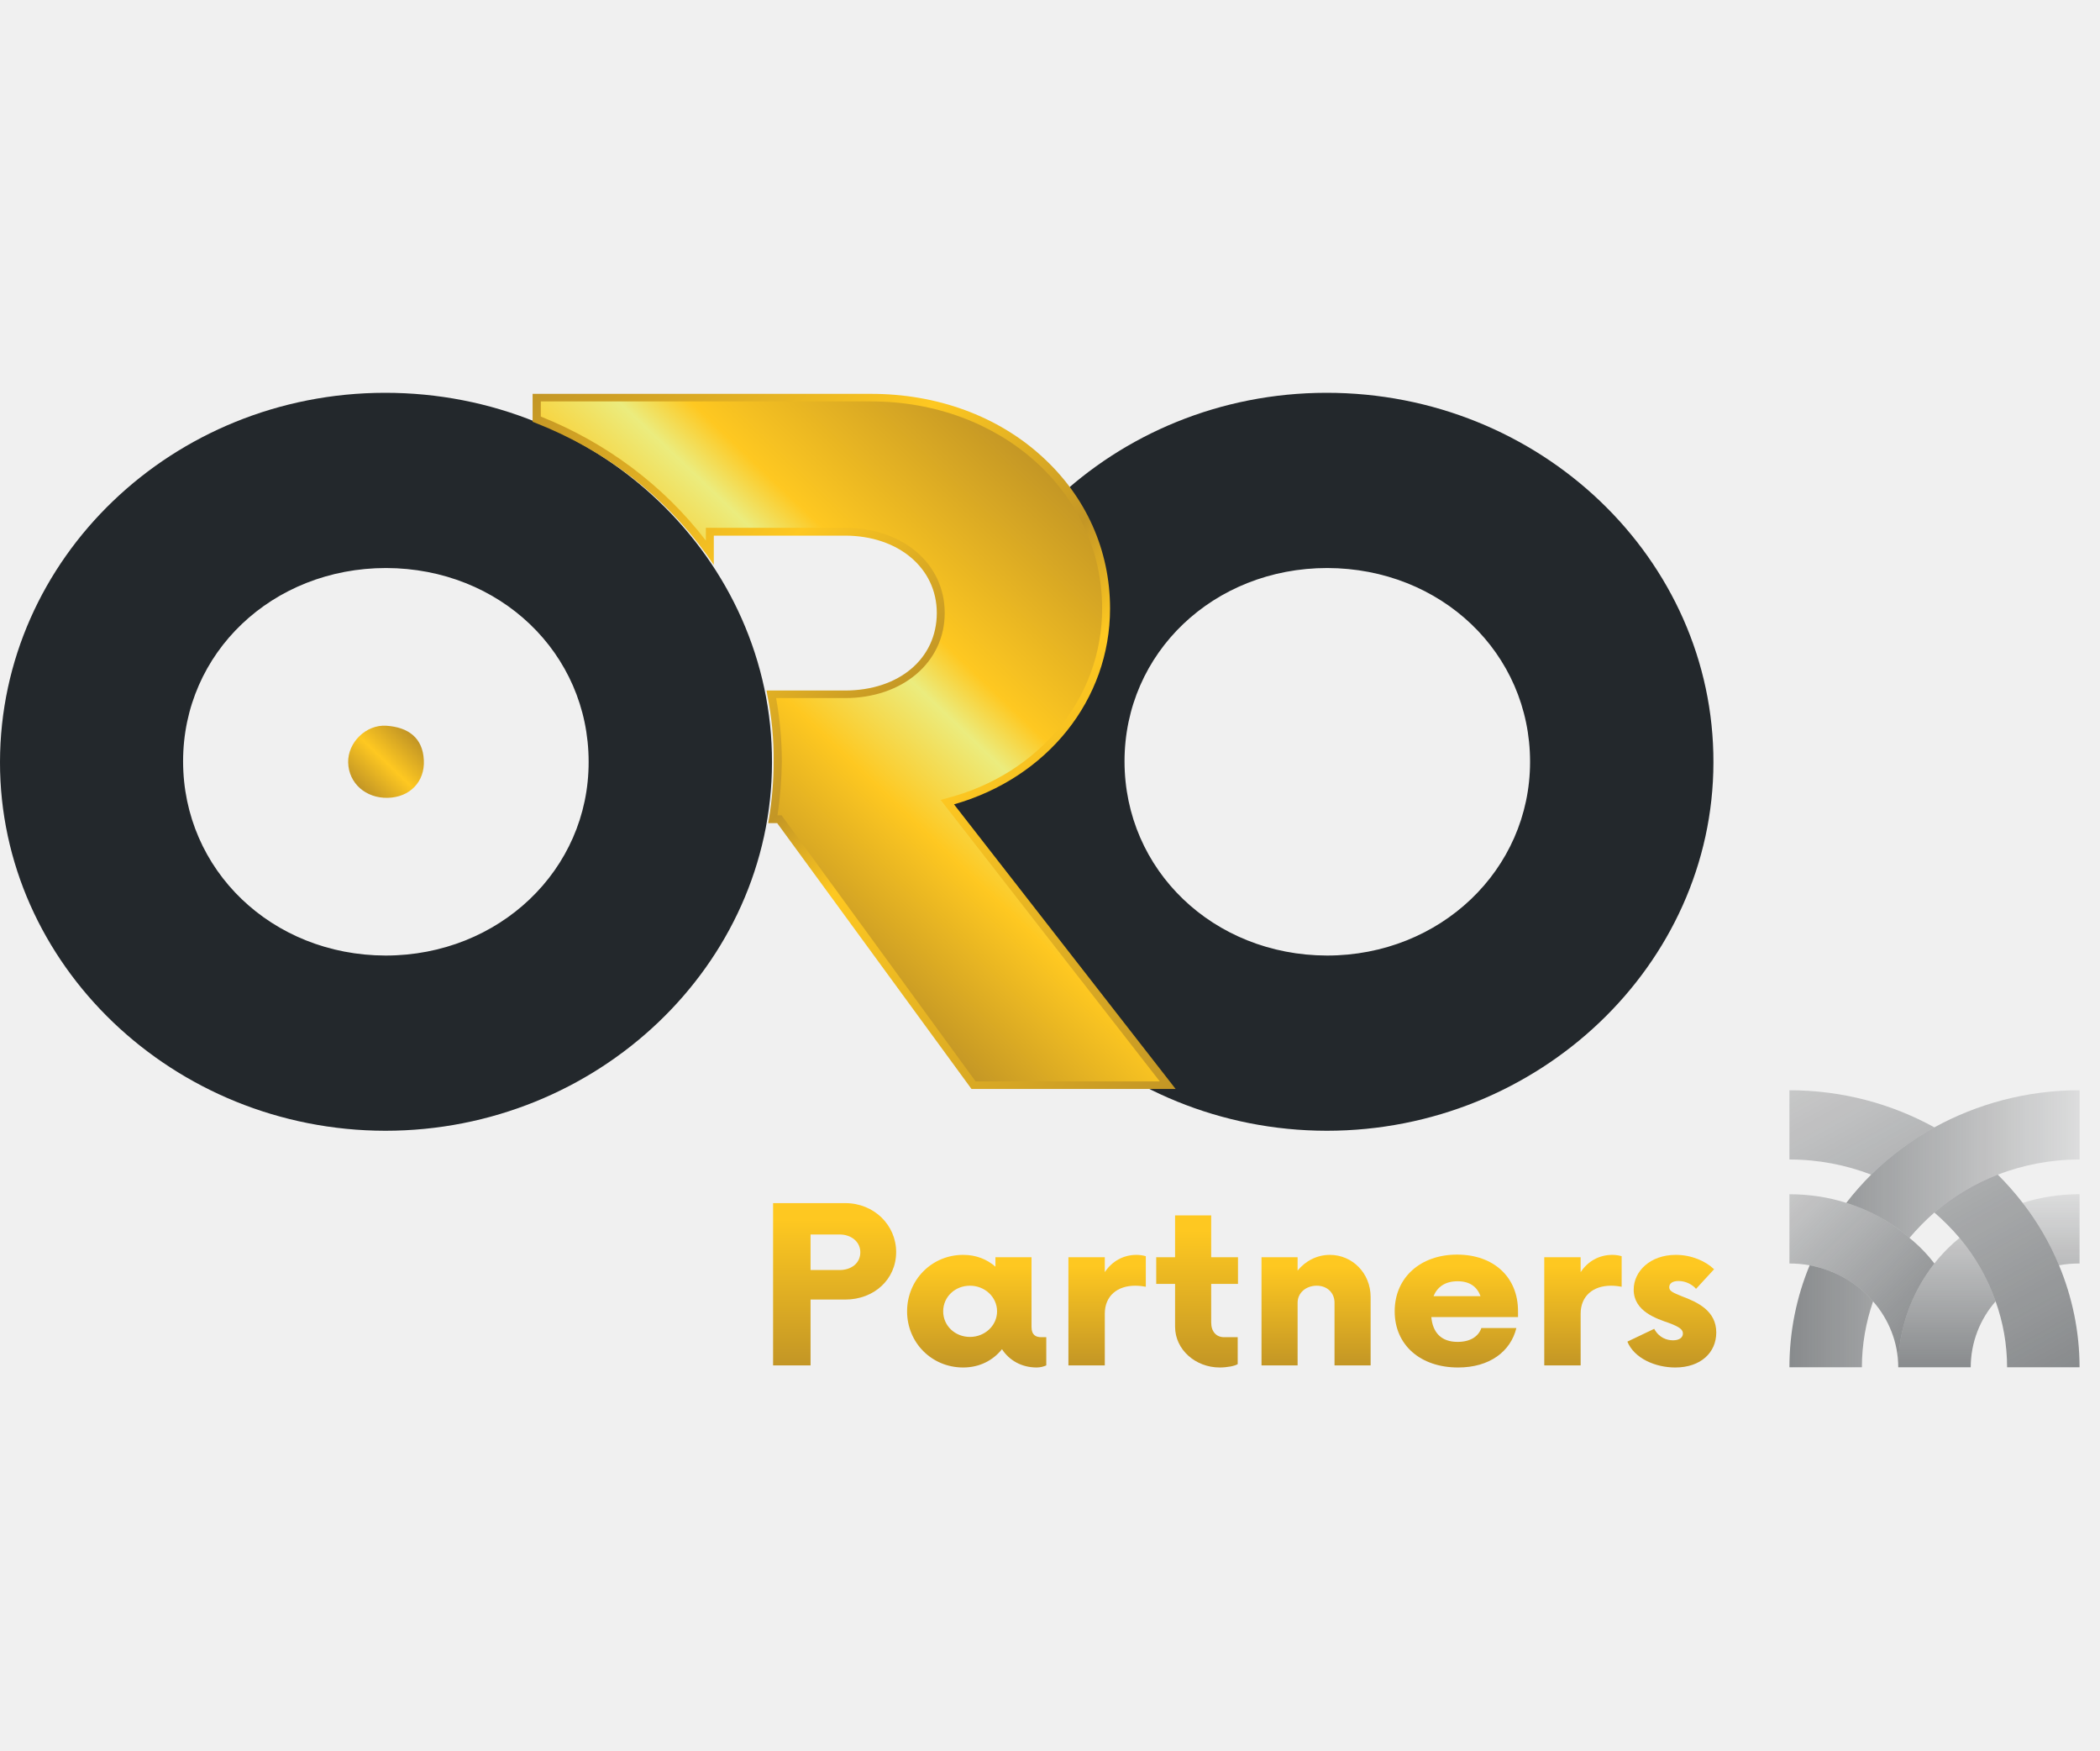
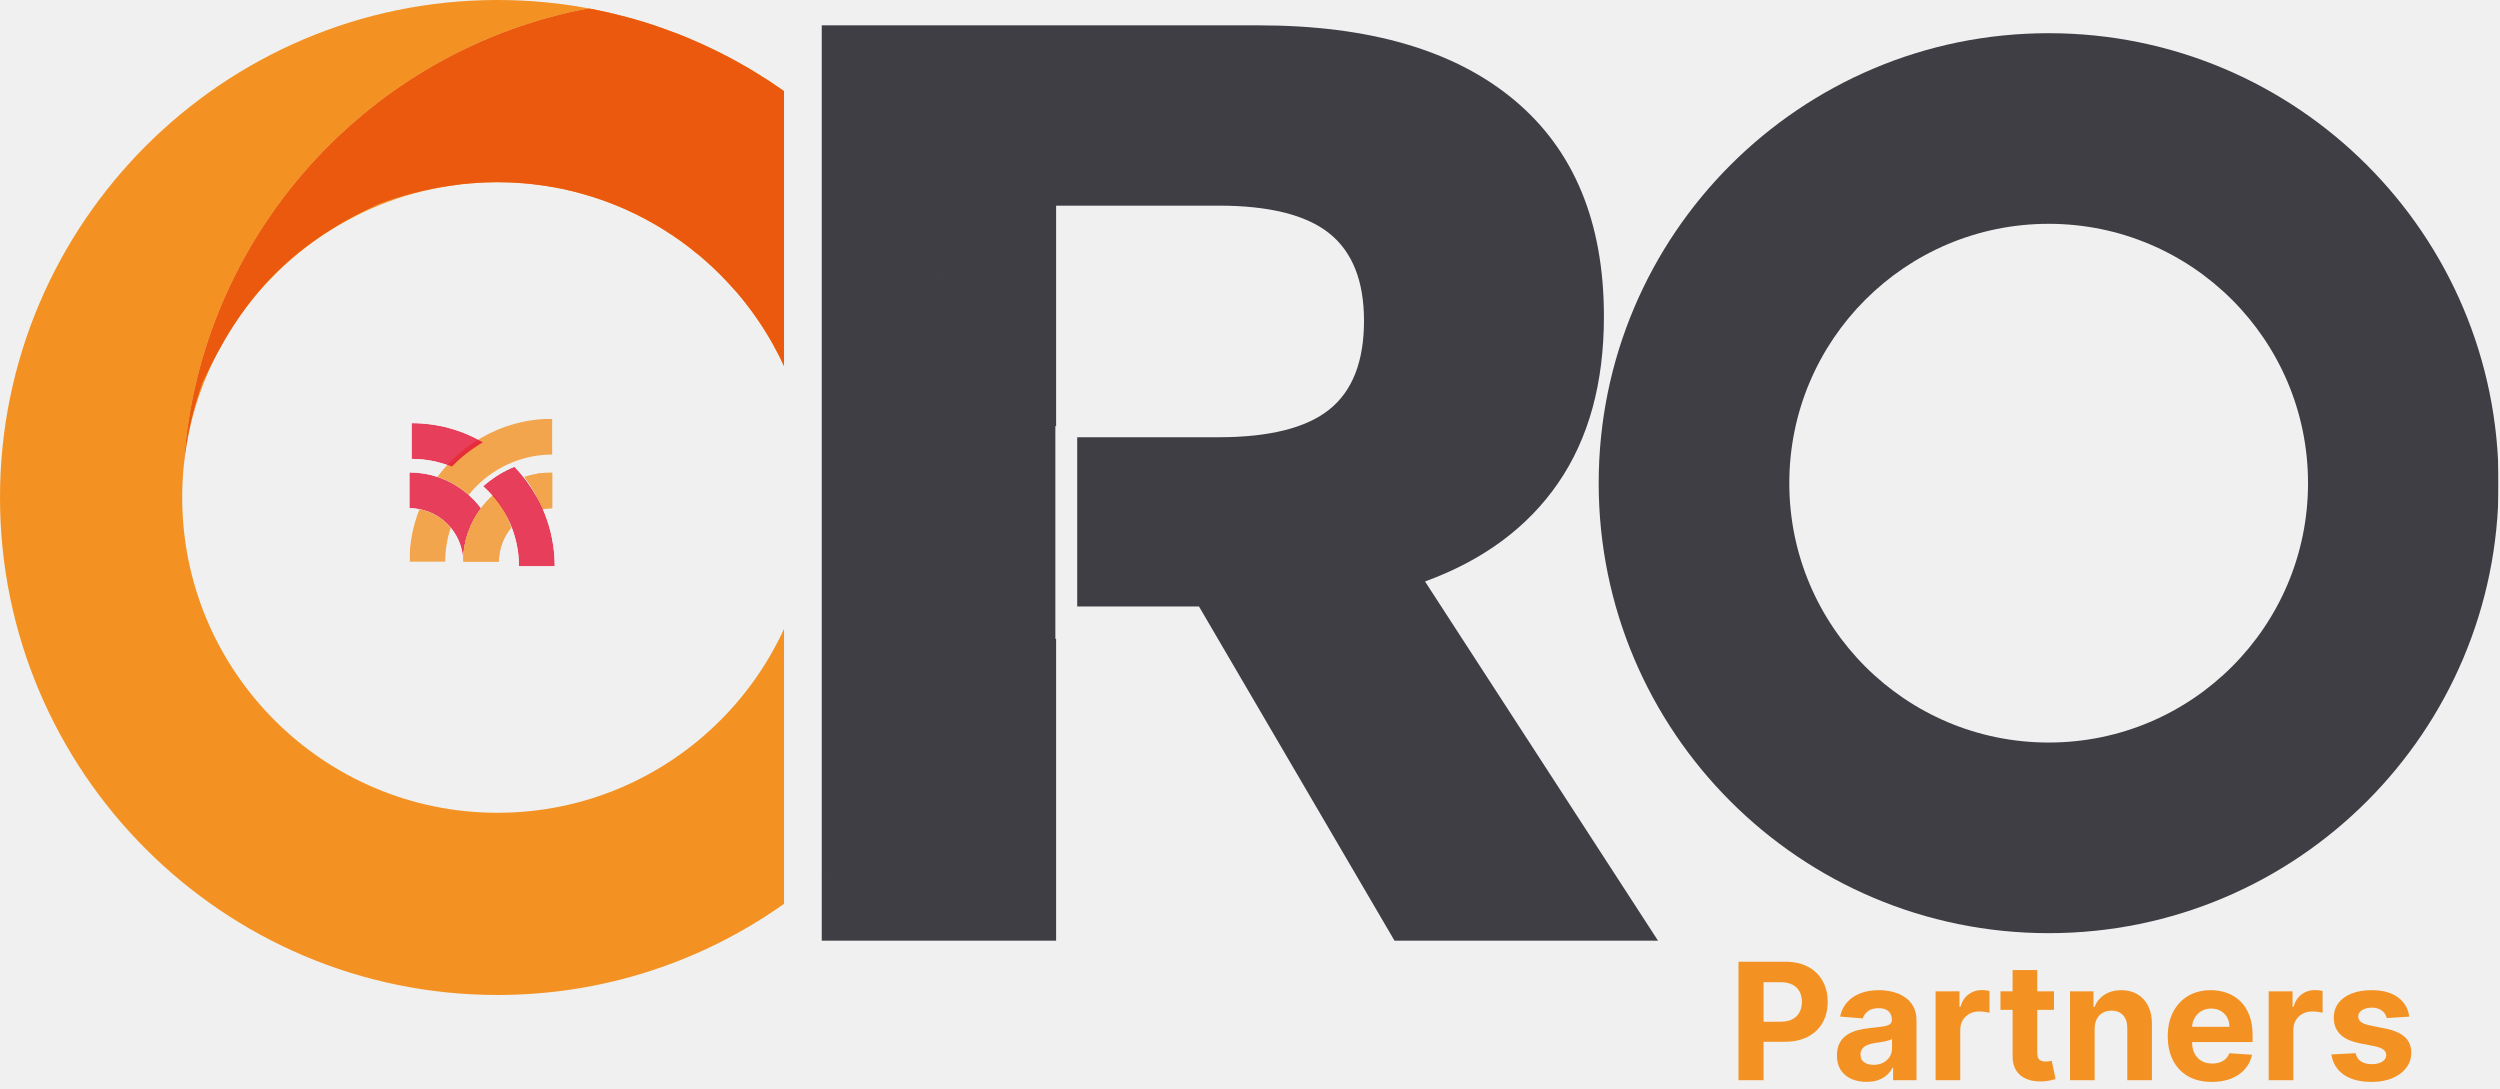
- <svg xmlns="http://www.w3.org/2000/svg" width="96" height="80" viewBox="0 0 96 80" fill="none">
-   <g clip-path="url(#clip0_82_3441)">
-     <path fill-rule="evenodd" clip-rule="evenodd" d="M17.614 51.679C7.92 51.667 -0.012 44.077 1.47349e-05 34.827C0.013 25.518 7.895 17.964 17.59 17.952C27.359 17.94 35.316 25.542 35.291 34.851C35.279 44.1 27.309 51.679 17.614 51.679ZM17.652 25.96C12.443 25.96 8.37 29.839 8.37 34.792C8.37 39.768 12.43 43.659 17.627 43.671C22.811 43.671 26.922 39.756 26.909 34.816C26.909 29.851 22.849 25.972 17.652 25.96Z" fill="#23282C" />
-     <path fill-rule="evenodd" clip-rule="evenodd" d="M60.651 51.679C50.957 51.667 43.024 44.077 43.037 34.827C43.037 25.518 50.919 17.964 60.626 17.952C70.396 17.94 78.353 25.542 78.328 34.851C78.316 44.1 70.333 51.679 60.651 51.679ZM60.676 25.96C55.479 25.96 51.407 29.839 51.407 34.792C51.407 39.768 55.467 43.659 60.664 43.671C65.835 43.671 69.946 39.756 69.946 34.816C69.946 29.851 65.885 25.972 60.676 25.96Z" fill="#23282C" />
-     <path d="M53.381 49.603H44.511L35.629 37.441H35.329C35.479 36.594 35.554 35.711 35.554 34.816C35.554 33.766 35.454 32.739 35.267 31.737H38.627C41.151 31.737 43.012 30.221 43.012 28.013C43.012 25.877 41.151 24.302 38.627 24.302H32.456V25.256C30.507 22.559 27.759 20.423 24.536 19.158V18.168H39.827C46.01 18.168 50.558 22.464 50.558 27.81C50.558 32.107 47.559 35.556 43.312 36.666L53.381 49.603Z" fill="url(#paint0_linear_82_3441)" />
-     <path fill-rule="evenodd" clip-rule="evenodd" d="M53.743 49.769H44.411L35.529 37.62H35.117L35.154 37.417C35.292 36.558 35.367 35.687 35.367 34.816C35.379 33.801 35.279 32.775 35.079 31.772L35.042 31.558H38.627C41.101 31.558 42.825 30.102 42.825 28.013C42.825 25.96 41.063 24.48 38.627 24.48H32.631V25.817L32.306 25.352C30.345 22.642 27.646 20.566 24.473 19.325L24.348 19.277V18H39.826C42.837 18 45.611 19.014 47.634 20.864C49.645 22.69 50.745 25.149 50.745 27.81C50.745 31.975 47.884 35.544 43.612 36.761L53.743 49.769ZM44.599 49.423H53.018L43 36.558L43.262 36.486C47.522 35.388 50.383 31.892 50.383 27.81C50.383 22.499 45.748 18.346 39.826 18.346H24.723V19.038C27.734 20.244 30.332 22.189 32.268 24.707V24.122H38.627C41.263 24.122 43.187 25.757 43.187 28.013C43.187 30.269 41.263 31.904 38.627 31.904H35.479C35.654 32.87 35.741 33.837 35.741 34.816C35.729 35.627 35.666 36.451 35.541 37.262H35.729L44.599 49.423Z" fill="url(#paint1_linear_82_3441)" />
-     <path d="M17.727 36.463C16.715 36.486 15.941 35.794 15.916 34.852C15.891 33.944 16.728 33.097 17.677 33.169C18.651 33.24 19.326 33.706 19.376 34.744C19.426 35.723 18.739 36.439 17.727 36.463Z" fill="url(#paint2_linear_82_3441)" />
-     <path fill-rule="evenodd" clip-rule="evenodd" d="M40.967 57.22C40.967 58.474 39.954 59.393 38.642 59.393H37.054V62.403H35.341V54.986H38.642C39.954 54.986 40.967 55.99 40.967 57.22ZM39.329 57.232C39.329 56.754 38.917 56.419 38.379 56.419H37.054V58.044H38.379C38.917 58.044 39.329 57.733 39.329 57.232Z" fill="url(#paint3_linear_82_3441)" />
-     <path fill-rule="evenodd" clip-rule="evenodd" d="M47.83 61.113V62.403C47.717 62.451 47.567 62.498 47.392 62.498C46.692 62.498 46.13 62.164 45.805 61.662C45.392 62.176 44.78 62.498 44.03 62.498C42.592 62.498 41.467 61.364 41.467 59.931C41.467 58.498 42.592 57.351 44.03 57.351C44.63 57.351 45.117 57.554 45.505 57.889V57.459H47.155V60.635C47.155 61.041 47.38 61.113 47.605 61.113H47.83ZM45.58 59.931C45.58 59.274 45.017 58.76 44.342 58.76C43.654 58.76 43.117 59.274 43.117 59.931C43.117 60.588 43.654 61.101 44.342 61.101C45.017 61.101 45.58 60.588 45.58 59.931Z" fill="url(#paint4_linear_82_3441)" />
-     <path d="M52.38 57.411V58.808C52.255 58.784 52.092 58.76 51.893 58.76C51.08 58.76 50.505 59.226 50.505 60.038V62.403H48.842V57.459H50.505V58.139C50.83 57.65 51.343 57.351 51.955 57.351C52.105 57.351 52.255 57.375 52.38 57.411Z" fill="url(#paint5_linear_82_3441)" />
-     <path d="M55.369 58.677V60.444C55.369 60.862 55.606 61.113 55.956 61.113H56.581V62.343C56.456 62.427 56.106 62.498 55.757 62.498C54.656 62.498 53.718 61.686 53.718 60.636V58.677H52.856V57.459H53.718V55.548H55.369V57.459H56.594V58.677H55.369Z" fill="url(#paint6_linear_82_3441)" />
-     <path d="M62.657 59.274V62.403H61.007V59.537C61.007 59.083 60.669 58.76 60.194 58.76C59.706 58.76 59.319 59.083 59.319 59.537V62.403H57.669V57.459H59.319V58.068C59.682 57.626 60.206 57.351 60.794 57.351C61.819 57.351 62.657 58.187 62.657 59.274Z" fill="url(#paint7_linear_82_3441)" />
-     <path fill-rule="evenodd" clip-rule="evenodd" d="M69.395 60.193H65.432C65.495 60.898 65.882 61.328 66.632 61.328C67.207 61.328 67.582 61.089 67.72 60.695H69.32C69.057 61.77 68.095 62.498 66.657 62.498C64.932 62.498 63.757 61.471 63.757 59.931C63.757 58.378 64.945 57.339 66.607 57.339C68.283 57.339 69.395 58.366 69.395 59.919V60.193ZM65.532 59.238H67.682C67.52 58.808 67.195 58.557 66.632 58.557C66.057 58.557 65.707 58.82 65.532 59.238Z" fill="url(#paint8_linear_82_3441)" />
-     <path d="M74.133 57.411V58.808C74.008 58.784 73.845 58.76 73.645 58.76C72.833 58.76 72.258 59.226 72.258 60.038V62.403H70.595V57.459H72.258V58.139C72.582 57.65 73.095 57.351 73.708 57.351C73.858 57.351 74.008 57.375 74.133 57.411Z" fill="url(#paint9_linear_82_3441)" />
-     <path d="M74.395 61.316L75.621 60.731C75.846 61.149 76.208 61.256 76.483 61.256C76.758 61.256 76.933 61.137 76.933 60.946C76.933 60.767 76.783 60.647 76.308 60.468C75.72 60.265 74.683 59.931 74.683 58.94C74.683 58.103 75.433 57.351 76.608 57.351C77.333 57.351 77.97 57.638 78.358 58.008L77.533 58.904C77.371 58.713 77.071 58.545 76.733 58.545C76.445 58.545 76.308 58.665 76.308 58.832C76.308 59.011 76.496 59.083 76.871 59.238C77.608 59.513 78.458 59.907 78.458 60.898C78.458 61.818 77.746 62.498 76.583 62.498C75.67 62.498 74.708 62.08 74.395 61.316Z" fill="url(#paint10_linear_82_3441)" />
-     <g style="mix-blend-mode:multiply">
-       <path fill-rule="evenodd" clip-rule="evenodd" d="M85.627 59.477C85.302 60.42 85.115 61.435 85.115 62.498H81.802C81.802 60.85 82.127 59.274 82.727 57.829C83.889 58.044 84.915 58.641 85.627 59.477ZM88.428 51.523C87.365 52.12 86.39 52.849 85.54 53.685C85.131 54.091 84.752 54.521 84.402 54.974C85.478 55.309 86.465 55.858 87.29 56.575C87.64 56.161 88.019 55.775 88.428 55.416C89.278 54.688 90.253 54.103 91.328 53.685C92.478 53.243 93.741 52.992 95.066 52.992V49.827C92.653 49.827 90.39 50.448 88.428 51.523Z" fill="url(#paint11_linear_82_3441)" />
-       <path d="M88.428 57.745C87.39 59.071 86.778 60.719 86.778 62.498C86.778 61.352 86.34 60.289 85.627 59.477C84.915 58.641 83.889 58.044 82.727 57.828C82.427 57.773 82.118 57.745 81.802 57.745V54.58C82.702 54.58 83.577 54.712 84.402 54.974C85.478 55.309 86.465 55.858 87.29 56.575C87.715 56.921 88.102 57.315 88.428 57.745Z" fill="url(#paint12_linear_82_3441)" />
-       <path fill-rule="evenodd" clip-rule="evenodd" d="M95.066 54.58V57.745C94.741 57.745 94.428 57.769 94.128 57.828C93.703 56.801 93.141 55.846 92.465 54.974C93.29 54.712 94.165 54.58 95.066 54.58ZM89.578 56.575C89.153 56.921 88.765 57.315 88.427 57.745C87.39 59.071 86.777 60.719 86.777 62.498H90.09C90.09 61.352 90.515 60.289 91.228 59.477C90.853 58.402 90.29 57.422 89.578 56.575Z" fill="url(#paint13_linear_82_3441)" />
-       <path fill-rule="evenodd" clip-rule="evenodd" d="M95.066 62.498H91.753C91.753 61.435 91.566 60.42 91.228 59.477C90.853 58.402 90.29 57.423 89.578 56.575C89.228 56.161 88.844 55.775 88.428 55.416C89.278 54.688 90.253 54.103 91.328 53.685C91.736 54.091 92.115 54.521 92.465 54.974C93.141 55.846 93.703 56.802 94.128 57.829C94.728 59.274 95.066 60.85 95.066 62.498ZM88.428 51.523C87.365 52.12 86.39 52.849 85.54 53.685C84.389 53.243 83.127 52.992 81.802 52.992V49.827C84.215 49.827 86.478 50.448 88.428 51.523Z" fill="url(#paint14_linear_82_3441)" />
+ <svg xmlns="http://www.w3.org/2000/svg" width="1525" height="664" viewBox="0 0 1525 664" fill="none">
+   <g clip-path="url(#clip0_723_2780)">
+     <mask id="mask0_723_2780" style="mask-type:luminance" maskUnits="userSpaceOnUse" x="-518" y="-373" width="2561" height="1441">
+       <path d="M-517.122 -372.559H2042.88V1067.44H-517.122V-372.559Z" fill="white" />
+     </mask>
+     <g mask="url(#mask0_723_2780)">
+       <path d="M1249.69 452.949C1162.31 452.949 1091.47 382.116 1091.47 294.737C1091.47 207.359 1162.31 136.525 1249.69 136.525C1337.06 136.525 1407.9 207.359 1407.9 294.737C1407.9 382.116 1337.06 452.949 1249.69 452.949ZM1249.69 20.248C1098.09 20.248 975.197 143.141 975.197 294.737C975.197 446.335 1098.09 569.227 1249.69 569.227C1401.28 569.227 1524.17 446.335 1524.17 294.737C1524.17 143.141 1401.28 20.248 1249.69 20.248Z" fill="#3E3E44" />
+     </g>
+     <path d="M1060.49 658.91V586.649H1089C1094.48 586.649 1099.15 587.695 1103 589.789C1106.86 591.859 1109.8 594.74 1111.83 598.433C1113.87 602.103 1114.9 606.337 1114.9 611.136C1114.9 615.934 1113.86 620.168 1111.79 623.838C1109.72 627.507 1106.72 630.365 1102.79 632.412C1098.89 634.458 1094.16 635.482 1088.61 635.482H1070.44V623.238H1086.14C1089.08 623.238 1091.5 622.732 1093.41 621.721C1095.34 620.686 1096.77 619.263 1097.71 617.451C1098.68 615.617 1099.16 613.511 1099.16 611.136C1099.16 608.736 1098.68 606.643 1097.71 604.855C1096.77 603.044 1095.34 601.644 1093.41 600.656C1091.48 599.645 1089.03 599.139 1086.07 599.139H1075.77V658.91H1060.49ZM1138.54 659.933C1135.08 659.933 1132 659.334 1129.29 658.134C1126.59 656.911 1124.45 655.111 1122.87 652.735C1121.32 650.336 1120.54 647.349 1120.54 643.773C1120.54 640.762 1121.09 638.234 1122.2 636.187C1123.3 634.141 1124.81 632.494 1126.72 631.248C1128.62 630.001 1130.79 629.06 1133.21 628.425C1135.65 627.79 1138.22 627.343 1140.9 627.084C1144.05 626.755 1146.59 626.449 1148.52 626.167C1150.45 625.861 1151.85 625.414 1152.72 624.826C1153.59 624.238 1154.03 623.367 1154.03 622.215V622.003C1154.03 619.768 1153.32 618.04 1151.91 616.816C1150.52 615.593 1148.54 614.982 1145.98 614.982C1143.28 614.982 1141.12 615.581 1139.52 616.781C1137.92 617.957 1136.87 619.439 1136.35 621.227L1122.45 620.098C1123.15 616.805 1124.54 613.958 1126.61 611.559C1128.68 609.136 1131.35 607.278 1134.62 605.984C1137.91 604.667 1141.72 604.008 1146.05 604.008C1149.06 604.008 1151.94 604.361 1154.7 605.067C1157.47 605.772 1159.93 606.866 1162.07 608.348C1164.23 609.83 1165.94 611.735 1167.19 614.064C1168.43 616.369 1169.06 619.133 1169.06 622.356V658.91H1154.8V651.395H1154.38C1153.51 653.088 1152.34 654.582 1150.89 655.876C1149.43 657.146 1147.67 658.146 1145.63 658.875C1143.58 659.581 1141.22 659.933 1138.54 659.933ZM1142.84 649.56C1145.05 649.56 1147 649.125 1148.7 648.254C1150.39 647.361 1151.72 646.161 1152.68 644.655C1153.65 643.15 1154.13 641.445 1154.13 639.539V633.788C1153.66 634.094 1153.01 634.376 1152.19 634.635C1151.39 634.87 1150.49 635.093 1149.47 635.305C1148.46 635.493 1147.45 635.67 1146.44 635.834C1145.43 635.976 1144.51 636.105 1143.69 636.223C1141.92 636.481 1140.38 636.893 1139.07 637.457C1137.75 638.022 1136.72 638.787 1136 639.751C1135.27 640.692 1134.9 641.868 1134.9 643.279C1134.9 645.326 1135.64 646.89 1137.12 647.972C1138.63 649.031 1140.54 649.56 1142.84 649.56ZM1180.72 658.91V604.714H1195.29V614.17H1195.85C1196.84 610.806 1198.5 608.266 1200.83 606.549C1203.16 604.808 1205.84 603.938 1208.87 603.938C1209.63 603.938 1210.44 603.985 1211.31 604.079C1212.18 604.173 1212.94 604.302 1213.6 604.467V617.804C1212.9 617.593 1211.92 617.404 1210.67 617.24C1209.43 617.075 1208.29 616.993 1207.25 616.993C1205.04 616.993 1203.06 617.475 1201.32 618.439C1199.61 619.38 1198.24 620.698 1197.23 622.391C1196.24 624.085 1195.75 626.037 1195.75 628.248V658.91H1180.72ZM1252.92 604.714V616.005H1220.28V604.714H1252.92ZM1227.69 591.729H1242.72V642.256C1242.72 643.644 1242.93 644.726 1243.36 645.502C1243.78 646.255 1244.37 646.784 1245.12 647.09C1245.9 647.396 1246.79 647.549 1247.8 647.549C1248.51 647.549 1249.21 647.49 1249.92 647.372C1250.62 647.231 1251.17 647.125 1251.54 647.055L1253.91 658.24C1253.15 658.475 1252.09 658.745 1250.73 659.051C1249.37 659.381 1247.71 659.581 1245.76 659.651C1242.13 659.792 1238.96 659.31 1236.23 658.204C1233.52 657.099 1231.42 655.382 1229.91 653.053C1228.41 650.724 1227.67 647.784 1227.69 644.232V591.729ZM1277.74 627.578V658.91H1262.71V604.714H1277.03V614.276H1277.67C1278.87 611.124 1280.88 608.63 1283.7 606.796C1286.53 604.937 1289.95 604.008 1293.97 604.008C1297.73 604.008 1301.02 604.832 1303.81 606.478C1306.61 608.125 1308.79 610.477 1310.34 613.535C1311.89 616.569 1312.67 620.192 1312.67 624.402V658.91H1297.64V627.084C1297.66 623.767 1296.82 621.18 1295.1 619.322C1293.38 617.44 1291.02 616.499 1288.01 616.499C1285.98 616.499 1284.2 616.934 1282.64 617.804C1281.12 618.675 1279.92 619.945 1279.05 621.615C1278.2 623.262 1277.76 625.249 1277.74 627.578ZM1349.22 659.969C1343.64 659.969 1338.84 658.84 1334.82 656.581C1330.82 654.3 1327.74 651.077 1325.58 646.914C1323.41 642.727 1322.33 637.775 1322.33 632.059C1322.33 626.484 1323.41 621.591 1325.58 617.381C1327.74 613.17 1330.79 609.889 1334.71 607.537C1338.67 605.184 1343.3 604.008 1348.62 604.008C1352.19 604.008 1355.52 604.585 1358.6 605.737C1361.71 606.866 1364.41 608.572 1366.72 610.853C1369.05 613.135 1370.86 616.005 1372.15 619.463C1373.44 622.897 1374.09 626.919 1374.09 631.53V635.658H1328.33V626.343H1359.94C1359.94 624.179 1359.47 622.262 1358.53 620.592C1357.59 618.922 1356.29 617.616 1354.61 616.675C1352.97 615.711 1351.05 615.229 1348.86 615.229C1346.58 615.229 1344.56 615.758 1342.79 616.816C1341.05 617.851 1339.69 619.251 1338.7 621.015C1337.71 622.756 1337.21 624.696 1337.18 626.837V635.693C1337.18 638.375 1337.68 640.692 1338.67 642.644C1339.68 644.597 1341.1 646.102 1342.94 647.161C1344.77 648.219 1346.95 648.748 1349.46 648.748C1351.13 648.748 1352.66 648.513 1354.05 648.043C1355.44 647.572 1356.63 646.867 1357.61 645.926C1358.6 644.985 1359.35 643.832 1359.87 642.468L1373.77 643.385C1373.07 646.725 1371.62 649.642 1369.43 652.136C1367.27 654.606 1364.47 656.534 1361.04 657.922C1357.63 659.287 1353.69 659.969 1349.22 659.969ZM1383.9 658.91V604.714H1398.47V614.17H1399.04C1400.03 610.806 1401.68 608.266 1404.01 606.549C1406.34 604.808 1409.02 603.938 1412.06 603.938C1412.81 603.938 1413.62 603.985 1414.49 604.079C1415.36 604.173 1416.13 604.302 1416.79 604.467V617.804C1416.08 617.593 1415.1 617.404 1413.86 617.24C1412.61 617.075 1411.47 616.993 1410.43 616.993C1408.22 616.993 1406.25 617.475 1404.51 618.439C1402.79 619.38 1401.43 620.698 1400.41 622.391C1399.43 624.085 1398.93 626.037 1398.93 628.248V658.91H1383.9ZM1469.65 620.168L1455.89 621.015C1455.65 619.839 1455.15 618.78 1454.37 617.84C1453.6 616.875 1452.57 616.111 1451.3 615.546C1450.06 614.958 1448.56 614.664 1446.82 614.664C1444.49 614.664 1442.53 615.158 1440.93 616.146C1439.33 617.11 1438.53 618.404 1438.53 620.027C1438.53 621.321 1439.05 622.415 1440.08 623.309C1441.12 624.202 1442.89 624.92 1445.41 625.461L1455.22 627.437C1460.49 628.519 1464.42 630.26 1467 632.659C1469.59 635.058 1470.88 638.21 1470.88 642.115C1470.88 645.667 1469.84 648.784 1467.74 651.465C1465.67 654.147 1462.83 656.24 1459.21 657.746C1455.61 659.228 1451.45 659.969 1446.75 659.969C1439.58 659.969 1433.86 658.475 1429.6 655.488C1425.37 652.477 1422.89 648.384 1422.16 643.209L1436.94 642.433C1437.39 644.62 1438.47 646.29 1440.19 647.443C1441.9 648.572 1444.1 649.136 1446.79 649.136C1449.42 649.136 1451.54 648.631 1453.14 647.619C1454.76 646.584 1455.58 645.255 1455.61 643.632C1455.58 642.268 1455.01 641.151 1453.88 640.28C1452.75 639.386 1451.01 638.704 1448.66 638.234L1439.27 636.364C1433.98 635.305 1430.04 633.47 1427.45 630.859C1424.89 628.248 1423.6 624.92 1423.6 620.874C1423.6 617.393 1424.54 614.394 1426.43 611.877C1428.33 609.36 1431 607.419 1434.44 606.055C1437.89 604.69 1441.94 604.008 1446.57 604.008C1453.42 604.008 1458.81 605.455 1462.73 608.348C1466.69 611.241 1468.99 615.182 1469.65 620.168Z" fill="#F39223" />
+     <mask id="mask1_723_2780" style="mask-type:luminance" maskUnits="userSpaceOnUse" x="-518" y="-373" width="2561" height="1441">
+       <path d="M-517.122 -372.559H2042.88V1067.44H-517.122V-372.559Z" fill="white" />
+     </mask>
+     <g mask="url(#mask1_723_2780)">
+       <path d="M605.639 276.182C605.501 274.738 605.362 273.293 605.223 271.849C605.417 273.71 605.611 275.571 605.75 277.459C605.695 277.043 605.667 276.598 605.639 276.182ZM574.554 167.283C574.303 166.783 574.054 166.311 573.831 165.811C574.777 167.645 575.721 169.506 576.61 171.395C575.915 170.034 575.249 168.645 574.554 167.283ZM502.967 535.313C502.675 534.439 502.326 533.565 502.034 532.69C502.734 534.73 503.491 536.711 504.366 538.635C503.841 537.527 503.374 536.421 502.967 535.313ZM888.593 384.498L869.265 354.699C904.794 341.734 931.865 321.707 950.478 294.635C969.089 267.565 978.393 233.725 978.393 193.118C978.393 135.593 960.207 91.601 923.83 61.146C887.45 30.69 835.426 15.462 767.747 15.462H501.265V573.809H644.233V389.663H643.766V259.885H644.233V125.439H743.214C774.223 125.439 796.786 131.083 810.891 142.359C824.983 153.647 832.042 171.414 832.042 195.655C832.042 220.481 824.983 238.523 810.891 249.799C796.786 261.087 774.223 266.718 743.214 266.718H657.099V369.929H731.369L758.465 416.239L850.651 573.809H1011.39L888.593 384.498Z" fill="#3E3E44" />
+       <path d="M123.499 233.533C122.624 236.04 121.808 238.429 121.051 240.877C120.527 242.451 120.059 243.967 119.652 245.481C119.593 245.597 119.536 245.715 119.536 245.831C119.011 247.696 118.487 249.503 117.963 251.309C117.496 253.173 117.029 254.98 116.621 256.787C116.447 257.487 116.272 258.187 116.155 258.887C115.747 260.576 115.397 262.265 115.048 264.015C114.581 266.345 114.172 268.677 113.765 271.008C113.532 272.465 113.3 273.98 113.124 275.437C113.065 275.845 113.008 276.196 112.949 276.545C112.659 278.352 112.483 280.159 112.251 282.024C121.983 143.372 225.199 30.132 359.187 5.129C341.12 1.749 322.528 0.001 303.471 0.001C136.145 0.001 0 136.145 0 303.471C0 470.796 136.145 606.941 303.471 606.941C368.512 606.941 428.833 586.368 478.256 551.34V383.608C468.697 404.472 455.468 423.355 439.383 439.441C404.588 474.292 356.507 495.799 303.471 495.799C197.399 495.799 111.143 409.543 111.143 303.471C111.143 207.481 181.837 127.637 273.98 113.416C259.643 115.513 245.073 119.244 230.387 124.723C180.613 143.372 141.449 183.471 123.499 233.533Z" fill="#F39223" />
+       <path d="M468.523 48.957C468.466 48.957 468.354 48.901 468.295 48.843V48.857C468.211 48.773 468.1 48.69 467.99 48.634C468.082 48.681 468.158 48.743 468.243 48.795C468.179 48.734 468.094 48.654 467.998 48.608C467.766 48.431 467.532 48.316 467.299 48.2C467.124 48.023 466.891 47.907 466.6 47.79C465.608 47.091 464.56 46.451 463.511 45.81C462.346 45.051 461.179 44.353 460.014 43.653C457.858 42.313 455.702 41.03 453.487 39.806C452.495 39.223 451.506 38.641 450.456 38.117C449.115 37.301 447.716 36.601 446.318 35.843C446.318 35.843 446.259 35.843 446.259 35.785C445.852 35.61 445.502 35.377 445.094 35.145C444.22 34.678 443.346 34.27 442.471 33.803C442.122 33.629 441.772 33.454 441.423 33.279C440.14 32.58 438.858 31.938 437.518 31.297C437.4 31.239 437.227 31.123 437.051 31.065C436.176 30.657 435.303 30.19 434.428 29.782C433.204 29.199 432.039 28.617 430.815 28.093C429.708 27.567 428.6 27.101 427.551 26.577C424.928 25.411 422.306 24.245 419.626 23.138C418.926 22.846 418.227 22.555 417.468 22.264C416.128 21.739 414.788 21.157 413.447 20.631C412.748 20.399 412.107 20.166 411.466 19.874C411.35 19.874 411.174 19.817 411.058 19.758C409.368 19.117 407.678 18.475 405.987 17.893C405.288 17.601 404.53 17.369 403.772 17.077C403.074 16.843 402.315 16.553 401.558 16.32C401.266 16.203 401.034 16.086 400.743 16.027C398.935 15.386 397.128 14.803 395.322 14.221C392.991 13.463 390.659 12.764 388.27 12.123C388.152 12.065 387.979 12.006 387.862 11.949C386.055 11.424 384.19 10.957 382.324 10.433C381.916 10.317 381.51 10.2 381.102 10.084C380.926 10.025 380.751 10.025 380.578 9.966C379.12 9.558 377.663 9.209 376.147 8.859C375.448 8.683 374.748 8.51 374.05 8.334C372.243 7.869 370.378 7.461 368.571 7.053C368.455 7.053 368.338 6.994 368.22 6.994C367.055 6.703 365.89 6.47 364.724 6.237C362.918 5.829 361.052 5.479 359.246 5.129H359.187C225.199 30.131 121.983 143.373 112.251 282.023C112.483 280.158 112.659 278.351 112.95 276.545C113.008 276.195 113.066 275.846 113.124 275.437C113.3 273.981 113.532 272.465 113.766 271.007C114.172 268.677 114.582 266.346 115.048 264.014C115.398 262.265 115.747 260.575 116.155 258.886C116.272 258.186 116.447 257.486 116.622 256.787C117.03 254.981 117.495 253.174 117.963 251.309C118.487 249.502 119.011 247.695 119.536 245.83C119.536 245.714 119.594 245.597 119.652 245.481C120.059 243.966 120.526 242.45 121.051 240.877C121.808 238.429 122.624 236.039 123.499 233.533C141.45 183.47 180.614 143.373 230.386 124.722C245.074 119.243 259.643 115.513 273.98 113.415C275.671 113.123 277.302 112.891 278.992 112.717C280.391 112.483 281.848 112.309 283.304 112.191C283.596 112.191 283.888 112.133 284.18 112.133C285.112 112.017 286.103 111.901 287.036 111.842C287.91 111.783 288.784 111.667 289.659 111.667C290.008 111.609 290.358 111.609 290.707 111.55C291.115 111.55 291.523 111.493 291.931 111.493C292.747 111.434 293.563 111.434 294.379 111.375C294.987 111.341 295.595 111.329 296.203 111.302C295.599 111.323 294.996 111.334 294.391 111.362C295.511 111.31 296.636 111.275 297.763 111.239C299.087 111.198 300.412 111.173 301.738 111.162C302.307 111.157 302.876 111.139 303.447 111.139C304.447 111.139 305.447 111.139 306.447 111.195C306.715 111.195 306.98 111.206 307.247 111.211C308.726 111.226 310.2 111.267 311.631 111.318H311.922C312.568 111.361 313.211 111.403 313.854 111.447C314.934 111.506 316.018 111.555 317.087 111.639C316.564 111.613 316.014 111.585 315.491 111.557C316.032 111.594 316.578 111.63 317.108 111.667C317.866 111.667 318.566 111.726 319.323 111.783C319.672 111.842 320.023 111.842 320.372 111.901C322.644 112.075 324.976 112.309 327.25 112.658C327.542 112.658 327.891 112.717 328.182 112.774C328.356 112.774 328.472 112.833 328.648 112.833C329.172 112.891 329.639 112.95 330.106 113.007C330.242 113.027 330.371 113.046 330.506 113.066C330.376 113.045 330.246 113.022 330.116 113.001C330.918 113.113 331.718 113.233 332.511 113.361C332.895 113.418 333.279 113.475 333.662 113.533C334.476 113.707 335.351 113.823 336.224 113.998C336.516 113.998 336.748 114.057 337.04 114.115C337.156 114.115 337.331 114.115 337.448 114.174C338.032 114.231 338.672 114.347 339.255 114.523C339.431 114.523 339.663 114.581 339.838 114.639C342.228 115.047 344.559 115.513 346.832 116.097C347.59 116.271 348.348 116.446 349.104 116.621C349.22 116.659 349.356 116.698 349.49 116.735C350.771 117.039 352.051 117.346 353.308 117.723C353.658 117.814 354.002 117.914 354.348 118.007C354.282 117.989 354.214 117.962 354.146 117.946C354.247 117.974 354.346 118.006 354.447 118.034C356.344 118.543 358.231 119.078 360.083 119.675C360.248 119.729 360.42 119.773 360.586 119.826C361.023 119.967 361.45 120.102 361.882 120.239C363.079 120.619 364.263 121.003 365.438 121.421C366.183 121.674 366.935 121.907 367.676 122.17C368.304 122.389 368.926 122.615 369.562 122.857C370.812 123.307 372.062 123.789 373.308 124.277C374.422 124.711 375.522 125.171 376.624 125.626C377.163 125.851 377.71 126.066 378.246 126.295C378.976 126.582 379.688 126.886 380.394 127.198C380.539 127.261 380.68 127.327 380.824 127.391C381.267 127.589 381.71 127.786 382.151 127.986C382.711 128.237 383.258 128.511 383.815 128.769C385.079 129.353 386.346 129.934 387.595 130.545C388.422 130.949 389.236 131.374 390.055 131.79C391.231 132.386 392.411 132.977 393.574 133.595C394.198 133.929 394.808 134.282 395.428 134.621C398.656 136.39 401.844 138.223 404.956 140.17C404.388 139.819 403.808 139.489 403.239 139.143C403.803 139.487 404.378 139.817 404.939 140.167C406.978 141.449 408.902 142.673 410.883 144.013C412.166 144.887 413.447 145.762 414.73 146.694C418.227 149.201 421.723 151.823 425.046 154.621C426.152 155.437 427.143 156.31 428.192 157.185C428.251 157.301 428.367 157.359 428.426 157.418C429.532 158.35 430.64 159.283 431.747 160.331C432.039 160.623 432.33 160.915 432.68 161.206C433.147 161.614 433.612 162.022 434.079 162.43C434.719 163.071 435.419 163.713 436.06 164.353C436.818 165.053 437.518 165.751 438.275 166.451C439.032 167.151 439.732 167.909 440.431 168.666C442.763 170.998 444.976 173.387 447.134 175.835C447.716 176.418 448.3 177.058 448.824 177.699C449.232 178.107 449.582 178.515 449.931 178.923C451.563 180.846 453.195 182.829 454.711 184.81C455.994 186.442 457.216 188.074 458.44 189.706C459.256 190.813 460.014 191.862 460.772 192.97C461.704 194.251 462.579 195.593 463.454 196.874C464.21 197.982 464.967 199.147 465.667 200.255C466.483 201.537 467.242 202.761 467.998 203.985C469.048 205.791 470.155 207.541 471.146 209.346C471.203 209.521 471.262 209.638 471.379 209.813C472.37 211.562 473.302 213.31 474.234 215.117C475.11 216.806 475.983 218.438 476.74 220.129C476.974 220.537 477.148 220.945 477.323 221.353C477.615 221.993 477.966 222.634 478.256 223.275V55.601C477.498 55.018 476.74 54.493 475.924 53.969C473.478 52.279 471.028 50.589 468.523 48.957Z" fill="#F39223" />
+       <mask id="mask2_723_2780" style="mask-type:luminance" maskUnits="userSpaceOnUse" x="112" y="5" width="367" height="278">
+         <path d="M112.251 5.129H478.256V282.023H112.251V5.129Z" fill="white" />
+       </mask>
+       <g mask="url(#mask2_723_2780)">
+         <path d="M468.523 48.957C468.466 48.957 468.354 48.901 468.295 48.843V48.857C468.211 48.773 468.1 48.69 467.99 48.634C468.082 48.681 468.158 48.743 468.243 48.795C468.179 48.734 468.094 48.654 467.998 48.608C467.766 48.431 467.532 48.316 467.299 48.2C467.124 48.023 466.891 47.907 466.6 47.79C465.608 47.091 464.56 46.452 463.511 45.81C462.346 45.051 461.179 44.353 460.014 43.653C457.858 42.313 455.702 41.03 453.487 39.806C452.495 39.223 451.506 38.641 450.456 38.117C449.115 37.301 447.716 36.601 446.318 35.843C446.318 35.843 446.259 35.843 446.259 35.785C445.852 35.61 445.502 35.377 445.094 35.145C444.22 34.678 443.346 34.27 442.471 33.803C442.122 33.629 441.772 33.454 441.423 33.279C440.14 32.579 438.858 31.938 437.518 31.297C437.4 31.239 437.227 31.123 437.051 31.065C436.176 30.657 435.303 30.19 434.428 29.782C433.204 29.2 432.039 28.617 430.815 28.093C429.708 27.567 428.6 27.101 427.551 26.577C424.928 25.411 422.306 24.245 419.626 23.138C418.926 22.846 418.227 22.555 417.468 22.264C416.128 21.739 414.788 21.157 413.447 20.631C412.748 20.399 412.107 20.166 411.466 19.874C411.35 19.874 411.174 19.817 411.058 19.758C409.368 19.117 407.678 18.476 405.987 17.893C405.288 17.601 404.53 17.369 403.772 17.077C403.074 16.843 402.315 16.553 401.558 16.32C401.266 16.203 401.034 16.086 400.743 16.027C398.935 15.386 397.128 14.803 395.322 14.221C392.991 13.463 390.659 12.763 388.27 12.123C388.152 12.065 387.979 12.006 387.862 11.949C386.055 11.424 384.19 10.957 382.324 10.433C381.916 10.317 381.51 10.2 381.102 10.084C380.926 10.025 380.751 10.025 380.578 9.966C379.12 9.558 377.663 9.209 376.147 8.859C375.448 8.683 374.748 8.51 374.05 8.334C372.243 7.869 370.378 7.461 368.571 7.053C368.455 7.053 368.338 6.994 368.22 6.994C367.055 6.703 365.89 6.47 364.724 6.237C362.918 5.829 361.052 5.479 359.246 5.129H359.187C225.199 30.131 121.983 143.373 112.251 282.023C112.483 280.158 112.659 278.351 112.95 276.545C113.008 276.195 113.066 275.846 113.124 275.437C113.3 273.981 113.532 272.465 113.766 271.007C114.172 268.677 114.582 266.346 115.048 264.014C115.398 262.265 115.747 260.575 116.155 258.886C116.272 258.186 116.447 257.486 116.622 256.787C117.03 254.981 117.495 253.174 117.963 251.309C118.487 249.502 119.011 247.695 119.536 245.83C119.536 245.714 119.594 245.597 119.652 245.481C120.059 243.966 120.526 242.45 121.051 240.877C121.808 238.429 122.625 236.007 123.5 233.5C147 183 175 150.5 230.386 124.722C245.074 119.243 259.643 115.513 273.98 113.415C275.671 113.123 277.302 112.891 278.992 112.717C280.391 112.483 281.848 112.309 283.304 112.191C283.596 112.191 283.888 112.133 284.18 112.133C285.112 112.017 286.103 111.901 287.036 111.842C287.91 111.783 288.784 111.667 289.659 111.667C290.008 111.609 290.358 111.609 290.707 111.55C291.115 111.55 291.523 111.493 291.931 111.493C292.747 111.434 293.563 111.434 294.379 111.375C294.987 111.341 295.595 111.329 296.203 111.302C295.599 111.323 294.996 111.334 294.391 111.362C295.511 111.31 296.636 111.275 297.763 111.239C299.087 111.198 300.412 111.173 301.738 111.162C302.307 111.157 302.876 111.139 303.447 111.139C304.447 111.139 305.447 111.139 306.447 111.195C306.715 111.195 306.98 111.206 307.247 111.211C308.726 111.226 310.2 111.267 311.631 111.318H311.922C312.568 111.361 313.211 111.403 313.854 111.447C314.934 111.506 316.018 111.555 317.087 111.639C316.564 111.613 316.014 111.585 315.491 111.557C316.032 111.594 316.578 111.63 317.108 111.667C317.866 111.667 318.566 111.726 319.323 111.783C319.672 111.842 320.023 111.842 320.372 111.901C322.644 112.075 324.976 112.309 327.25 112.658C327.542 112.658 327.891 112.717 328.182 112.774C328.356 112.774 328.472 112.833 328.648 112.833C329.172 112.891 329.639 112.95 330.106 113.007C330.242 113.027 330.371 113.046 330.506 113.066C330.376 113.045 330.246 113.022 330.116 113.001C330.918 113.113 331.718 113.233 332.511 113.361C332.895 113.418 333.279 113.475 333.662 113.533C334.476 113.707 335.351 113.823 336.224 113.998C336.516 113.998 336.748 114.057 337.04 114.115C337.156 114.115 337.331 114.115 337.448 114.174C338.032 114.231 338.672 114.347 339.255 114.523C339.431 114.523 339.663 114.581 339.838 114.639C342.228 115.047 344.559 115.513 346.832 116.097C347.59 116.271 348.348 116.446 349.104 116.621C349.22 116.659 349.356 116.698 349.49 116.735C350.771 117.039 352.051 117.346 353.308 117.723C353.658 117.814 354.002 117.914 354.348 118.007C354.282 117.989 354.214 117.962 354.146 117.946C354.247 117.974 354.346 118.006 354.447 118.034C356.344 118.543 358.231 119.078 360.083 119.675C360.248 119.729 360.42 119.773 360.586 119.826C361.023 119.967 361.45 120.102 361.882 120.239C363.079 120.619 364.263 121.003 365.438 121.421C366.183 121.674 366.935 121.907 367.676 122.17C368.304 122.389 368.926 122.615 369.562 122.857C370.812 123.307 372.062 123.789 373.308 124.277C374.422 124.711 375.522 125.171 376.624 125.626C377.163 125.851 377.71 126.066 378.246 126.295C378.976 126.582 379.688 126.886 380.394 127.198C380.539 127.261 380.68 127.327 380.824 127.391C381.267 127.589 381.71 127.786 382.151 127.986C382.711 128.237 383.258 128.511 383.815 128.769C385.079 129.353 386.346 129.934 387.595 130.545C388.422 130.949 389.236 131.374 390.055 131.79C391.231 132.386 392.411 132.977 393.574 133.595C394.198 133.929 394.808 134.282 395.428 134.621C398.656 136.39 401.844 138.223 404.956 140.17C404.388 139.819 403.808 139.489 403.239 139.143C403.803 139.487 404.378 139.817 404.939 140.167C406.978 141.449 408.902 142.673 410.883 144.013C412.166 144.887 413.447 145.762 414.73 146.694C418.227 149.201 421.723 151.823 425.046 154.621C426.152 155.437 427.143 156.31 428.192 157.185C428.251 157.301 428.367 157.359 428.426 157.418C429.532 158.35 430.64 159.283 431.747 160.331C432.039 160.623 432.33 160.915 432.68 161.206C433.147 161.614 433.612 162.022 434.079 162.43C434.719 163.071 435.419 163.713 436.06 164.353C436.818 165.053 437.518 165.751 438.275 166.451C439.032 167.151 439.732 167.909 440.431 168.666C442.763 170.998 444.976 173.387 447.134 175.835C447.716 176.418 448.3 177.058 448.824 177.699C449.232 178.107 449.582 178.515 449.931 178.923C451.563 180.846 453.195 182.829 454.711 184.81C455.994 186.442 457.216 188.074 458.44 189.706C459.256 190.813 460.014 191.862 460.772 192.97C461.704 194.251 462.579 195.593 463.454 196.874C464.21 197.982 464.967 199.147 465.667 200.255C466.483 201.537 467.242 202.761 467.998 203.985C469.048 205.791 470.155 207.541 471.146 209.346C471.203 209.521 471.262 209.638 471.379 209.813C472.37 211.562 473.302 213.31 474.234 215.117C475.11 216.806 475.983 218.438 476.74 220.129C476.974 220.537 477.148 220.945 477.323 221.353C477.615 221.993 477.966 222.634 478.256 223.275V55.601C477.498 55.018 476.74 54.493 475.924 53.969C473.478 52.279 471.028 50.589 468.523 48.957Z" fill="#EA590E" />
+       </g>
+       <mask id="mask3_723_2780" style="mask-type:luminance" maskUnits="userSpaceOnUse" x="249" y="255" width="89" height="88">
+         <path d="M249.752 255.44H337.053V342.738H249.752V255.44Z" fill="white" />
+       </mask>
+       <g mask="url(#mask3_723_2780)">
+         <g opacity="0.8">
+           <mask id="mask4_723_2780" style="mask-type:luminance" maskUnits="userSpaceOnUse" x="249" y="255" width="89" height="88">
+             <path d="M293.403 267.158C286.377 271.236 279.968 276.256 274.36 282.07C271.66 284.837 269.151 287.796 266.843 290.917C273.952 293.268 280.42 297.044 285.901 301.914C288.177 299.064 290.689 296.404 293.403 293.974C298.969 288.982 305.407 284.917 312.444 282.07C320.043 278.969 328.349 277.264 337.053 277.264V255.44C321.161 255.44 306.252 259.71 293.403 267.158ZM249.752 342.738H271.579C271.579 335.454 272.777 328.444 274.976 321.898C270.216 316.14 263.516 312.034 255.892 310.589C251.933 320.549 249.752 331.392 249.752 342.738Z" fill="white" />
+           </mask>
+           <g mask="url(#mask4_723_2780)">
+             <path d="M337.054 342.738H249.751V255.44H337.054V342.738Z" fill="#F39223" />
+           </g>
+         </g>
+       </g>
+       <mask id="mask5_723_2780" style="mask-type:luminance" maskUnits="userSpaceOnUse" x="222" y="266" width="99" height="99">
+         <path d="M222.471 266.356H320.683V364.566H222.471V266.356Z" fill="white" />
+       </mask>
+       <g mask="url(#mask5_723_2780)">
+         <g opacity="0.8">
+           <mask id="mask6_723_2780" style="mask-type:luminance" maskUnits="userSpaceOnUse" x="249" y="288" width="45" height="55">
+             <path d="M249.752 310.004C251.852 310.004 253.911 310.213 255.892 310.593C263.517 312.037 270.215 316.144 274.976 321.902C279.667 327.564 282.491 334.833 282.491 342.742C282.491 330.494 286.544 319.159 293.401 310.049C291.191 307.089 288.668 304.361 285.901 301.92C280.42 297.048 273.952 293.27 266.843 290.921C261.469 289.138 255.712 288.182 249.752 288.182V310.004Z" fill="white" />
+           </mask>
+           <g mask="url(#mask6_723_2780)">
+             <path d="M249.752 310.004C251.852 310.004 253.911 310.213 255.892 310.593C263.517 312.037 270.215 316.144 274.976 321.902C279.667 327.564 282.491 334.833 282.491 342.742C282.491 330.494 286.544 319.159 293.401 310.049C291.191 307.089 288.668 304.361 285.901 301.92C280.42 297.048 273.952 293.27 266.843 290.921C261.469 289.138 255.712 288.182 249.752 288.182V310.004Z" fill="url(#paint0_linear_723_2780)" />
+           </g>
+         </g>
+       </g>
+       <mask id="mask7_723_2780" style="mask-type:luminance" maskUnits="userSpaceOnUse" x="282" y="288" width="56" height="55">
+         <path d="M282.489 288.178H337.053V342.738H282.489V288.178Z" fill="white" />
+       </mask>
+       <g mask="url(#mask7_723_2780)">
+         <g opacity="0.8">
+           <path d="M319.961 290.917C324.405 296.933 328.104 303.534 330.915 310.589C332.891 310.208 334.951 310.001 337.053 310.001V288.178C331.089 288.178 325.336 289.134 319.961 290.917ZM293.403 310.045C286.544 319.156 282.489 330.49 282.489 342.738H304.316C304.316 334.829 307.137 327.56 311.831 321.898C309.363 314.57 305.637 307.82 300.905 301.916C298.133 304.358 295.612 307.085 293.403 310.045Z" fill="#F39223" />
+           <mask id="mask8_723_2780" style="mask-type:luminance" maskUnits="userSpaceOnUse" x="282" y="288" width="56" height="55">
+             <path d="M319.961 290.917C324.405 296.933 328.104 303.534 330.915 310.589C332.891 310.208 334.951 310 337.053 310V288.178C331.089 288.178 325.336 289.134 319.961 290.917ZM293.403 310.045C286.544 319.156 282.489 330.49 282.489 342.738H304.316C304.316 334.829 307.137 327.56 311.831 321.898C309.363 314.57 305.637 307.82 300.905 301.914C298.133 304.357 295.612 307.085 293.403 310.045Z" fill="white" />
+           </mask>
+           <g mask="url(#mask8_723_2780)">
+             <path d="M337.053 342.738H282.489V288.178H337.053V342.738Z" fill="#F39223" />
+           </g>
+         </g>
+       </g>
+       <mask id="mask9_723_2780" style="mask-type:luminance" maskUnits="userSpaceOnUse" x="213" y="220" width="164" height="164">
+         <path d="M213.284 220.307H376.19V383.211H213.284V220.307Z" fill="white" />
+       </mask>
+       <g mask="url(#mask9_723_2780)">
+         <g opacity="0.8">
+           <mask id="mask10_723_2780" style="mask-type:luminance" maskUnits="userSpaceOnUse" x="251" y="258" width="88" height="88">
+             <path d="M251.086 279.935C259.787 279.935 268.097 281.642 275.694 284.741C281.302 278.927 287.711 273.907 294.735 269.83C281.89 262.382 266.979 258.111 251.086 258.111V279.935ZM294.735 296.646C297.453 299.075 299.962 301.735 302.241 304.587C306.971 310.491 310.697 317.242 313.165 324.57C315.361 331.117 316.563 338.126 316.563 345.41H338.386H338.389C338.389 334.062 336.202 323.221 332.249 313.261C329.438 306.207 325.739 299.605 321.295 293.589C318.987 290.466 316.477 287.509 313.778 284.741C306.741 287.589 300.303 291.654 294.735 296.646Z" fill="white" />
+           </mask>
+           <g mask="url(#mask10_723_2780)">
+             <path d="M251.086 279.935C259.787 279.935 268.097 281.642 275.694 284.741C281.302 278.927 287.711 273.907 294.735 269.83C281.89 262.382 266.979 258.111 251.086 258.111V279.935ZM294.735 296.646C297.453 299.075 299.962 301.735 302.241 304.587C306.971 310.491 310.697 317.242 313.165 324.57C315.361 331.117 316.563 338.126 316.563 345.41H338.386H338.389C338.389 334.062 336.202 323.221 332.249 313.261C329.438 306.207 325.739 299.605 321.295 293.589C318.987 290.466 316.477 287.509 313.778 284.741C306.741 287.589 300.303 291.654 294.735 296.646Z" fill="url(#paint1_linear_723_2780)" />
+           </g>
+         </g>
+       </g>
    </g>
  </g>
  <defs>
-     <linearGradient id="paint0_linear_82_3441" x1="17.902" y1="24.182" x2="33.627" y2="7.71" gradientUnits="userSpaceOnUse">
-       <stop stop-color="#C39625" />
-       <stop offset="0.3" stop-color="#FEC821" />
-       <stop offset="0.5" stop-color="#EBEC7E" />
-       <stop offset="0.6" stop-color="#FEC821" />
-       <stop offset="1" stop-color="#C39625" />
+     <linearGradient id="paint0_linear_723_2780" x1="247.024" y1="290.909" x2="290.674" y2="334.56" gradientUnits="userSpaceOnUse">
+       <stop stop-color="#E41136" />
+       <stop offset="1" stop-color="#E41136" />
    </linearGradient>
-     <linearGradient id="paint1_linear_82_3441" x1="35.179" y1="7.653" x2="65.08" y2="38.94" gradientUnits="userSpaceOnUse">
-       <stop stop-color="#C39625" />
-       <stop offset="0.3" stop-color="#FEC821" />
-       <stop offset="0.5" stop-color="#C39625" />
-       <stop offset="0.6" stop-color="#FEC821" />
-       <stop offset="1" stop-color="#C39625" />
+     <linearGradient id="paint1_linear_723_2780" x1="264.923" y1="250.122" x2="324.55" y2="353.4" gradientUnits="userSpaceOnUse">
+       <stop stop-color="#E41136" />
+       <stop offset="1" stop-color="#E41136" />
    </linearGradient>
-     <linearGradient id="paint2_linear_82_3441" x1="14.929" y1="34.553" x2="17.242" y2="32.132" gradientUnits="userSpaceOnUse">
-       <stop stop-color="#C39625" />
-       <stop offset="0.5" stop-color="#FEC821" />
-       <stop offset="1" stop-color="#C39625" />
-     </linearGradient>
-     <linearGradient id="paint3_linear_82_3441" x1="35.091" y1="62.403" x2="35.091" y2="54.986" gradientUnits="userSpaceOnUse">
-       <stop stop-color="#C39625" />
-       <stop offset="0.9" stop-color="#FEC821" />
-       <stop offset="1" stop-color="#FEC821" />
-     </linearGradient>
-     <linearGradient id="paint4_linear_82_3441" x1="41.217" y1="62.498" x2="41.217" y2="57.351" gradientUnits="userSpaceOnUse">
-       <stop stop-color="#C39625" />
-       <stop offset="0.9" stop-color="#FEC821" />
-       <stop offset="1" stop-color="#FEC821" />
-     </linearGradient>
-     <linearGradient id="paint5_linear_82_3441" x1="48.592" y1="62.403" x2="48.592" y2="57.351" gradientUnits="userSpaceOnUse">
-       <stop stop-color="#C39625" />
-       <stop offset="0.9" stop-color="#FEC821" />
-       <stop offset="1" stop-color="#FEC821" />
-     </linearGradient>
-     <linearGradient id="paint6_linear_82_3441" x1="52.606" y1="62.498" x2="52.606" y2="55.548" gradientUnits="userSpaceOnUse">
-       <stop stop-color="#C39625" />
-       <stop offset="0.9" stop-color="#FEC821" />
-       <stop offset="1" stop-color="#FEC821" />
-     </linearGradient>
-     <linearGradient id="paint7_linear_82_3441" x1="57.419" y1="62.403" x2="57.419" y2="57.351" gradientUnits="userSpaceOnUse">
-       <stop stop-color="#C39625" />
-       <stop offset="0.9" stop-color="#FEC821" />
-       <stop offset="1" stop-color="#FEC821" />
-     </linearGradient>
-     <linearGradient id="paint8_linear_82_3441" x1="63.507" y1="62.498" x2="63.507" y2="57.339" gradientUnits="userSpaceOnUse">
-       <stop stop-color="#C39625" />
-       <stop offset="0.9" stop-color="#FEC821" />
-       <stop offset="1" stop-color="#FEC821" />
-     </linearGradient>
-     <linearGradient id="paint9_linear_82_3441" x1="70.345" y1="62.403" x2="70.345" y2="57.351" gradientUnits="userSpaceOnUse">
-       <stop stop-color="#C39625" />
-       <stop offset="0.9" stop-color="#FEC821" />
-       <stop offset="1" stop-color="#FEC821" />
-     </linearGradient>
-     <linearGradient id="paint10_linear_82_3441" x1="74.145" y1="62.498" x2="74.145" y2="57.351" gradientUnits="userSpaceOnUse">
-       <stop stop-color="#C39625" />
-       <stop offset="0.9" stop-color="#FEC821" />
-       <stop offset="1" stop-color="#FEC821" />
-     </linearGradient>
-     <linearGradient id="paint11_linear_82_3441" x1="95.066" y1="62.737" x2="81.802" y2="62.737" gradientUnits="userSpaceOnUse">
-       <stop stop-color="#23282C" stop-opacity="0.1" />
-       <stop offset="1" stop-color="#23282C" stop-opacity="0.5" />
-     </linearGradient>
-     <linearGradient id="paint12_linear_82_3441" x1="83.702" y1="52.753" x2="90.037" y2="59.384" gradientUnits="userSpaceOnUse">
-       <stop stop-color="#23282C" stop-opacity="0.2" />
-       <stop offset="1" stop-color="#23282C" stop-opacity="0.5" />
-     </linearGradient>
-     <linearGradient id="paint13_linear_82_3441" x1="95.316" y1="54.58" x2="95.316" y2="62.498" gradientUnits="userSpaceOnUse">
-       <stop stop-color="#23282C" stop-opacity="0.1" />
-       <stop offset="1" stop-color="#23282C" stop-opacity="0.5" />
-     </linearGradient>
-     <linearGradient id="paint14_linear_82_3441" x1="87.79" y1="46.519" x2="96.246" y2="61.842" gradientUnits="userSpaceOnUse">
-       <stop stop-color="#23282C" stop-opacity="0.2" />
-       <stop offset="1" stop-color="#23282C" stop-opacity="0.5" />
-     </linearGradient>
-     <clipPath id="clip0_82_3441">
-       <rect width="96" height="44.996" fill="white" transform="translate(0 17.502)" />
+     <clipPath id="clip0_723_2780">
+       <rect width="1524.17" height="663.261" fill="white" />
    </clipPath>
  </defs>
</svg>
